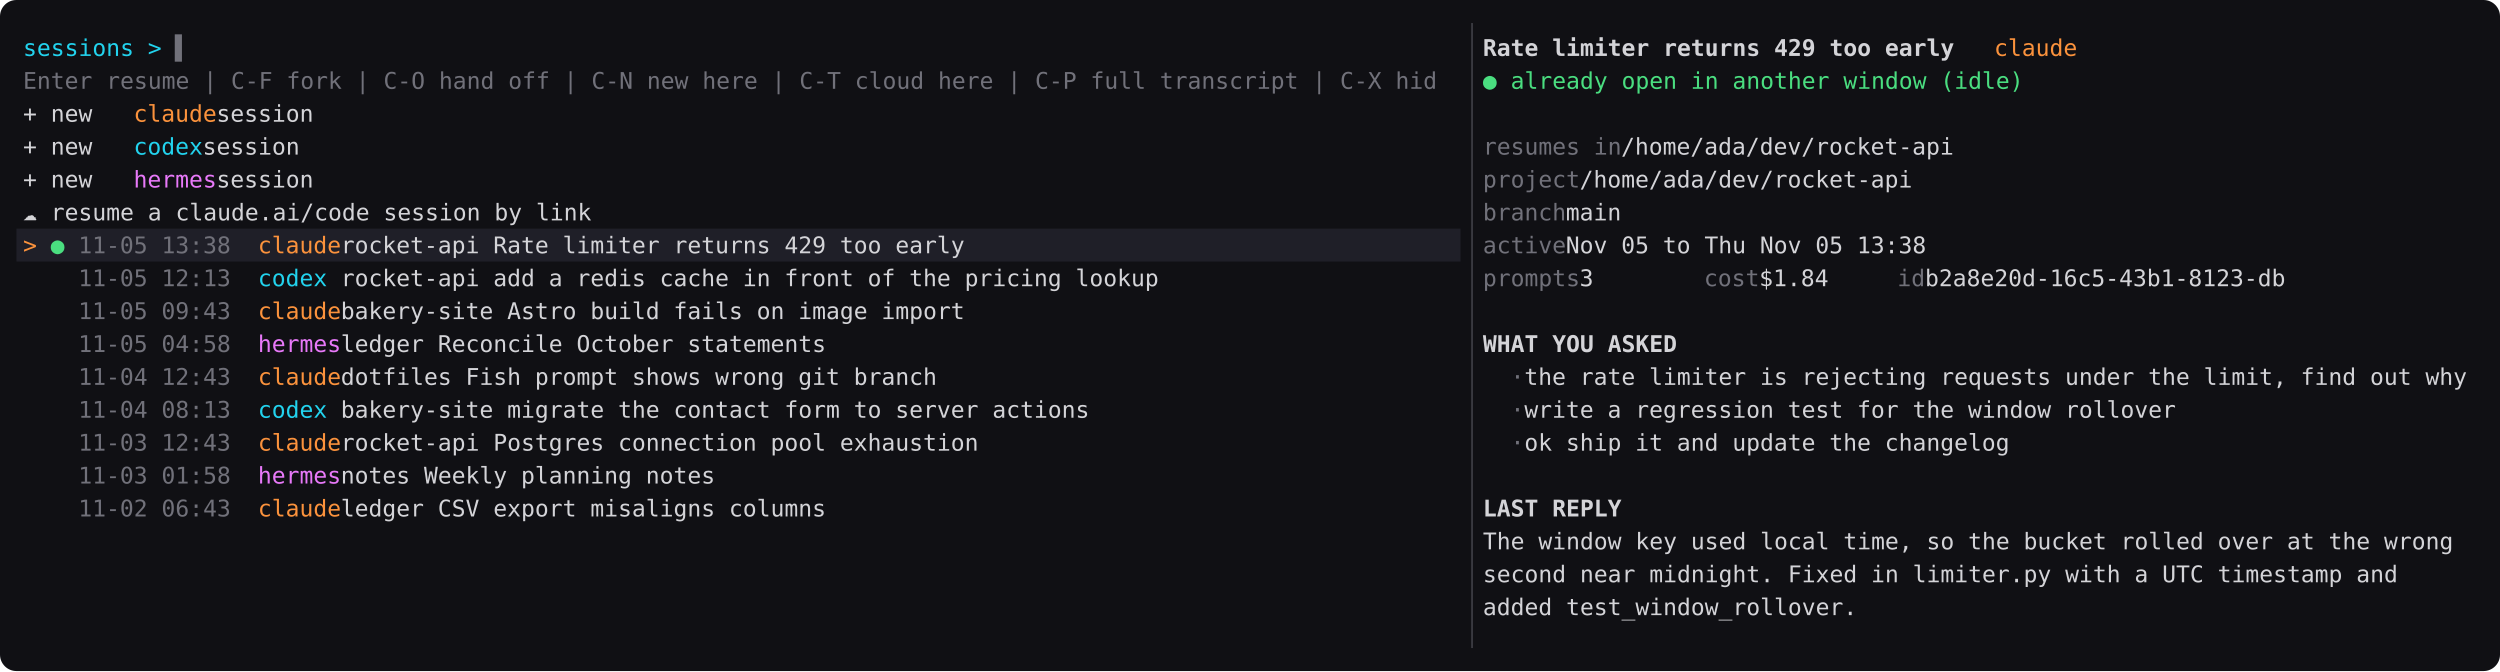
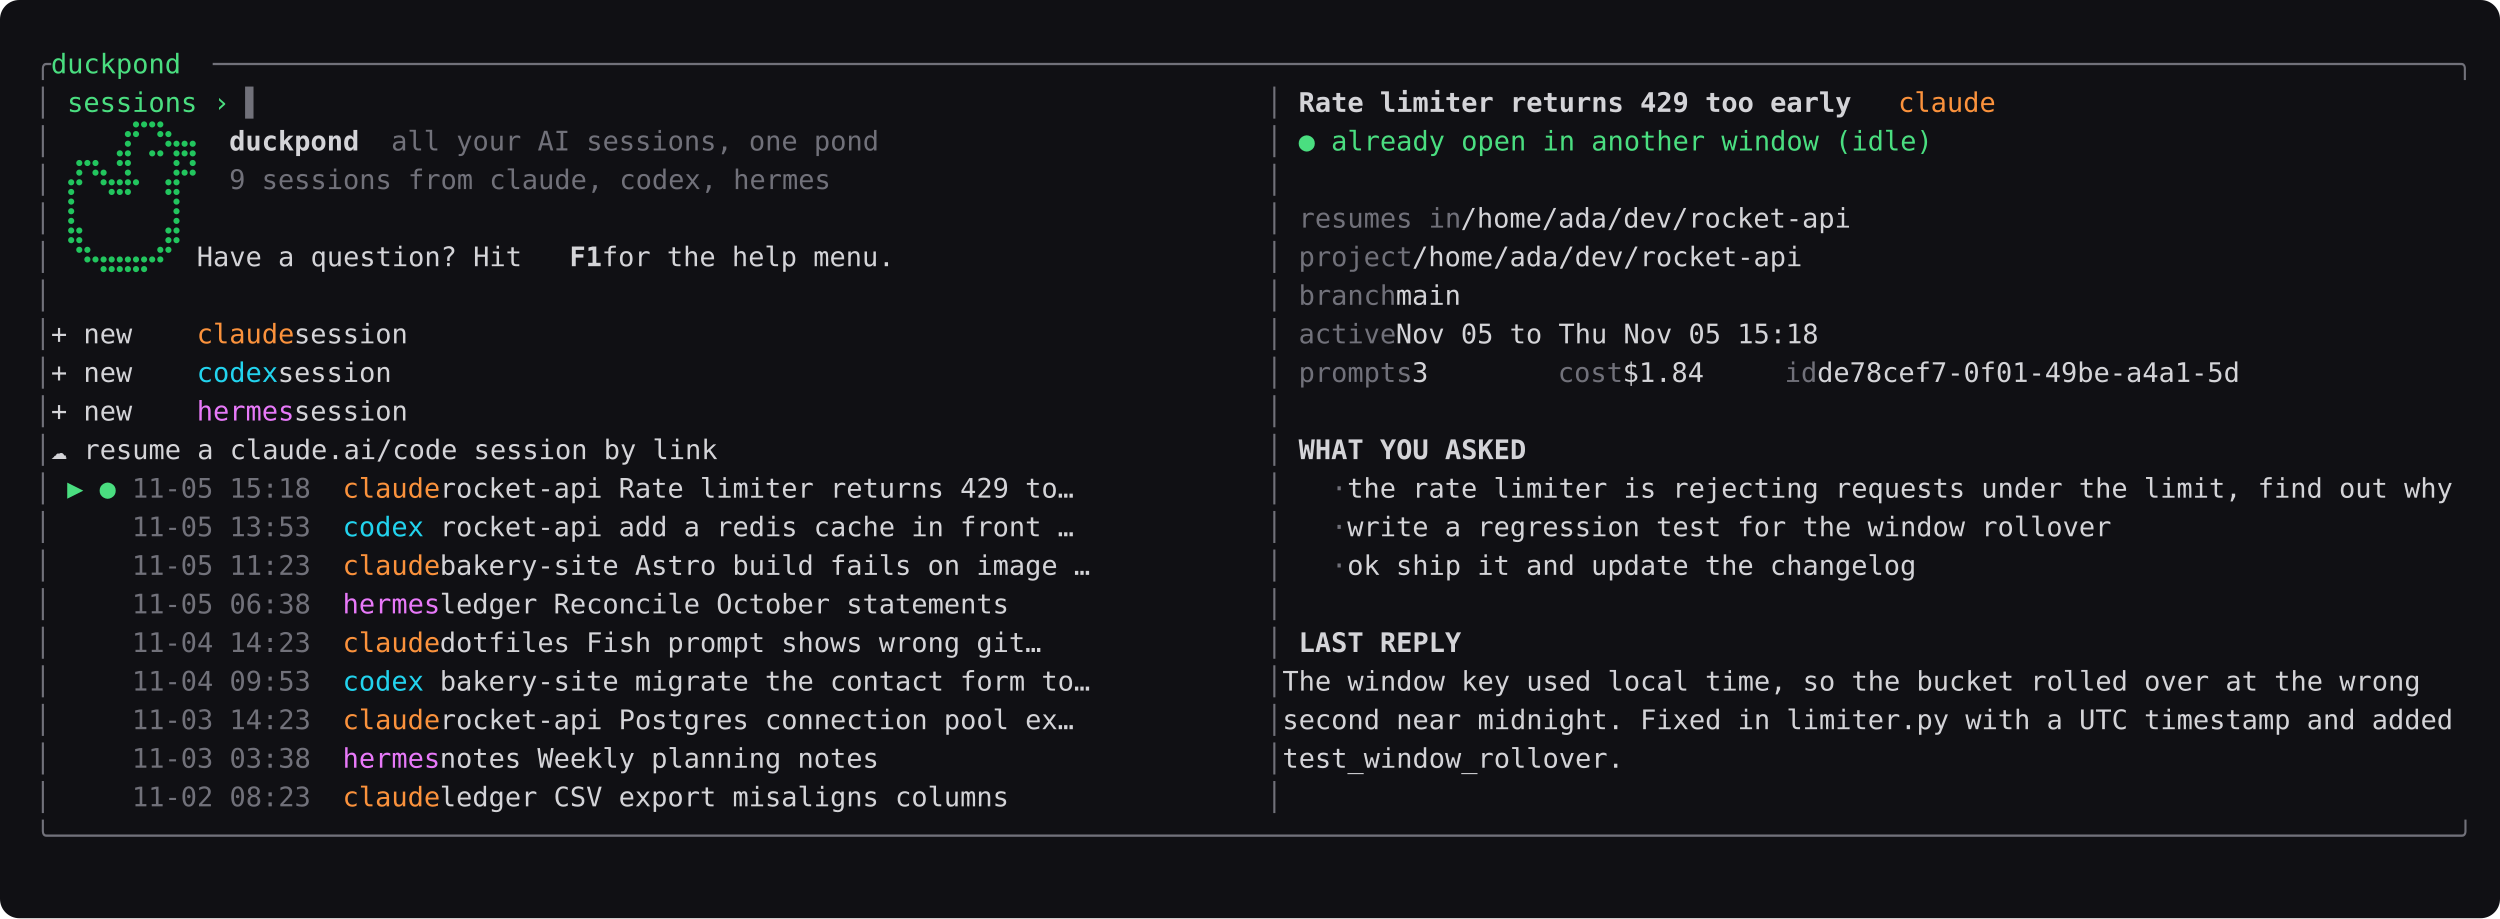
- <svg xmlns="http://www.w3.org/2000/svg" width="1520" height="408" viewBox="0 0 1520 408">
-   <style>text{font-family:"JetBrains Mono","Fira Code","SF Mono",Menlo,Consolas,monospace;font-size:14px;white-space:pre}</style>
-   <rect width="1520" height="408" rx="10" fill="#101014" />
-   <text x="14.0" y="34" textLength="92.4" lengthAdjust="spacingAndGlyphs" style="fill:#22d3ee;">sessions &gt; </text>
-   <text x="106.4" y="34" textLength="8.4" lengthAdjust="spacingAndGlyphs" style="fill:#71717a;">▌</text>
-   <text x="14.0" y="54" textLength="873.6" lengthAdjust="spacingAndGlyphs" style="fill:#71717a;">  Enter resume | C-F fork | C-O hand off | C-N new here | C-T cloud here | C-P full transcript | C-X hid</text>
-   <text x="14.0" y="74" textLength="67.2" lengthAdjust="spacingAndGlyphs" style="fill:#d4d4d8;">  + new </text>
-   <text x="81.2" y="74" textLength="50.4" lengthAdjust="spacingAndGlyphs" style="fill:#fb923c;">claude</text>
-   <text x="131.6" y="74" textLength="67.2" lengthAdjust="spacingAndGlyphs" style="fill:#d4d4d8;"> session</text>
-   <text x="14.0" y="94" textLength="67.2" lengthAdjust="spacingAndGlyphs" style="fill:#d4d4d8;">  + new </text>
-   <text x="81.2" y="94" textLength="42.0" lengthAdjust="spacingAndGlyphs" style="fill:#22d3ee;">codex</text>
-   <text x="123.2" y="94" textLength="67.2" lengthAdjust="spacingAndGlyphs" style="fill:#d4d4d8;"> session</text>
-   <text x="14.0" y="114" textLength="67.2" lengthAdjust="spacingAndGlyphs" style="fill:#d4d4d8;">  + new </text>
-   <text x="81.2" y="114" textLength="50.4" lengthAdjust="spacingAndGlyphs" style="fill:#e879f9;">hermes</text>
-   <text x="131.6" y="114" textLength="67.2" lengthAdjust="spacingAndGlyphs" style="fill:#d4d4d8;"> session</text>
-   <text x="14.0" y="134" textLength="361.2" lengthAdjust="spacingAndGlyphs" style="fill:#d4d4d8;">  ☁ resume a claude.ai/code session by link</text>
-   <rect x="10" y="139" width="878" height="20" fill="#1f1f28" />
-   <text x="14.0" y="154" textLength="8.4" lengthAdjust="spacingAndGlyphs" style="fill:#fb923c;">&gt;</text>
-   <text x="22.4" y="154" textLength="8.4" lengthAdjust="spacingAndGlyphs" style="fill:#d4d4d8;"> </text>
-   <text x="30.8" y="154" textLength="8.4" lengthAdjust="spacingAndGlyphs" style="fill:#4ade80;">●</text>
-   <text x="39.2" y="154" textLength="8.4" lengthAdjust="spacingAndGlyphs" style="fill:#d4d4d8;"> </text>
-   <text x="47.6" y="154" textLength="92.4" lengthAdjust="spacingAndGlyphs" style="fill:#71717a;">11-05 13:38</text>
-   <text x="140.0" y="154" textLength="16.8" lengthAdjust="spacingAndGlyphs" style="fill:#d4d4d8;">  </text>
-   <text x="156.8" y="154" textLength="50.4" lengthAdjust="spacingAndGlyphs" style="fill:#fb923c;">claude</text>
-   <text x="207.2" y="154" textLength="470.4" lengthAdjust="spacingAndGlyphs" style="fill:#d4d4d8;">  rocket-api          Rate limiter returns 429 too early</text>
-   <text x="14.0" y="174" textLength="33.6" lengthAdjust="spacingAndGlyphs" style="fill:#d4d4d8;">    </text>
-   <text x="47.6" y="174" textLength="92.4" lengthAdjust="spacingAndGlyphs" style="fill:#71717a;">11-05 12:13</text>
-   <text x="140.0" y="174" textLength="16.8" lengthAdjust="spacingAndGlyphs" style="fill:#d4d4d8;">  </text>
-   <text x="156.8" y="174" textLength="50.4" lengthAdjust="spacingAndGlyphs" style="fill:#22d3ee;">codex </text>
-   <text x="207.2" y="174" textLength="588.0" lengthAdjust="spacingAndGlyphs" style="fill:#d4d4d8;">  rocket-api          add a redis cache in front of the pricing lookup</text>
-   <text x="14.0" y="194" textLength="33.6" lengthAdjust="spacingAndGlyphs" style="fill:#d4d4d8;">    </text>
-   <text x="47.6" y="194" textLength="92.4" lengthAdjust="spacingAndGlyphs" style="fill:#71717a;">11-05 09:43</text>
-   <text x="140.0" y="194" textLength="16.8" lengthAdjust="spacingAndGlyphs" style="fill:#d4d4d8;">  </text>
-   <text x="156.8" y="194" textLength="50.4" lengthAdjust="spacingAndGlyphs" style="fill:#fb923c;">claude</text>
-   <text x="207.2" y="194" textLength="462.0" lengthAdjust="spacingAndGlyphs" style="fill:#d4d4d8;">  bakery-site         Astro build fails on image import</text>
-   <text x="14.0" y="214" textLength="33.6" lengthAdjust="spacingAndGlyphs" style="fill:#d4d4d8;">    </text>
-   <text x="47.6" y="214" textLength="92.4" lengthAdjust="spacingAndGlyphs" style="fill:#71717a;">11-05 04:58</text>
-   <text x="140.0" y="214" textLength="16.8" lengthAdjust="spacingAndGlyphs" style="fill:#d4d4d8;">  </text>
-   <text x="156.8" y="214" textLength="50.4" lengthAdjust="spacingAndGlyphs" style="fill:#e879f9;">hermes</text>
-   <text x="207.2" y="214" textLength="420.0" lengthAdjust="spacingAndGlyphs" style="fill:#d4d4d8;">  ledger              Reconcile October statements</text>
-   <text x="14.0" y="234" textLength="33.6" lengthAdjust="spacingAndGlyphs" style="fill:#d4d4d8;">    </text>
-   <text x="47.6" y="234" textLength="92.4" lengthAdjust="spacingAndGlyphs" style="fill:#71717a;">11-04 12:43</text>
-   <text x="140.0" y="234" textLength="16.8" lengthAdjust="spacingAndGlyphs" style="fill:#d4d4d8;">  </text>
-   <text x="156.8" y="234" textLength="50.4" lengthAdjust="spacingAndGlyphs" style="fill:#fb923c;">claude</text>
-   <text x="207.2" y="234" textLength="470.4" lengthAdjust="spacingAndGlyphs" style="fill:#d4d4d8;">  dotfiles            Fish prompt shows wrong git branch</text>
-   <text x="14.0" y="254" textLength="33.6" lengthAdjust="spacingAndGlyphs" style="fill:#d4d4d8;">    </text>
-   <text x="47.6" y="254" textLength="92.4" lengthAdjust="spacingAndGlyphs" style="fill:#71717a;">11-04 08:13</text>
-   <text x="140.0" y="254" textLength="16.8" lengthAdjust="spacingAndGlyphs" style="fill:#d4d4d8;">  </text>
-   <text x="156.8" y="254" textLength="50.4" lengthAdjust="spacingAndGlyphs" style="fill:#22d3ee;">codex </text>
-   <text x="207.2" y="254" textLength="537.6" lengthAdjust="spacingAndGlyphs" style="fill:#d4d4d8;">  bakery-site         migrate the contact form to server actions</text>
-   <text x="14.0" y="274" textLength="33.6" lengthAdjust="spacingAndGlyphs" style="fill:#d4d4d8;">    </text>
-   <text x="47.6" y="274" textLength="92.4" lengthAdjust="spacingAndGlyphs" style="fill:#71717a;">11-03 12:43</text>
-   <text x="140.0" y="274" textLength="16.8" lengthAdjust="spacingAndGlyphs" style="fill:#d4d4d8;">  </text>
-   <text x="156.8" y="274" textLength="50.4" lengthAdjust="spacingAndGlyphs" style="fill:#fb923c;">claude</text>
-   <text x="207.2" y="274" textLength="478.8" lengthAdjust="spacingAndGlyphs" style="fill:#d4d4d8;">  rocket-api          Postgres connection pool exhaustion</text>
-   <text x="14.0" y="294" textLength="33.6" lengthAdjust="spacingAndGlyphs" style="fill:#d4d4d8;">    </text>
-   <text x="47.6" y="294" textLength="92.4" lengthAdjust="spacingAndGlyphs" style="fill:#71717a;">11-03 01:58</text>
-   <text x="140.0" y="294" textLength="16.8" lengthAdjust="spacingAndGlyphs" style="fill:#d4d4d8;">  </text>
-   <text x="156.8" y="294" textLength="50.4" lengthAdjust="spacingAndGlyphs" style="fill:#e879f9;">hermes</text>
-   <text x="207.2" y="294" textLength="361.2" lengthAdjust="spacingAndGlyphs" style="fill:#d4d4d8;">  notes               Weekly planning notes</text>
-   <text x="14.0" y="314" textLength="33.6" lengthAdjust="spacingAndGlyphs" style="fill:#d4d4d8;">    </text>
-   <text x="47.6" y="314" textLength="92.4" lengthAdjust="spacingAndGlyphs" style="fill:#71717a;">11-02 06:43</text>
-   <text x="140.0" y="314" textLength="16.8" lengthAdjust="spacingAndGlyphs" style="fill:#d4d4d8;">  </text>
-   <text x="156.8" y="314" textLength="50.4" lengthAdjust="spacingAndGlyphs" style="fill:#fb923c;">claude</text>
-   <text x="207.2" y="314" textLength="420.0" lengthAdjust="spacingAndGlyphs" style="fill:#d4d4d8;">  ledger              CSV export misaligns columns</text>
-   <line x1="895" y1="14" x2="895" y2="394" stroke="#3f3f46" />
-   <text x="901.6" y="34" textLength="285.6" lengthAdjust="spacingAndGlyphs" style="fill:#d4d4d8;font-weight:600;">Rate limiter returns 429 too early</text>
-   <text x="1187.2" y="34" textLength="25.2" lengthAdjust="spacingAndGlyphs" style="fill:#d4d4d8;">   </text>
-   <text x="1212.4" y="34" textLength="50.4" lengthAdjust="spacingAndGlyphs" style="fill:#fb923c;">claude</text>
-   <text x="901.6" y="54" textLength="327.6" lengthAdjust="spacingAndGlyphs" style="fill:#4ade80;">● already open in another window (idle)</text>
-   <text x="901.6" y="94" textLength="84.0" lengthAdjust="spacingAndGlyphs" style="fill:#71717a;">resumes in</text>
-   <text x="985.6" y="94" textLength="210.0" lengthAdjust="spacingAndGlyphs" style="fill:#d4d4d8;"> /home/ada/dev/rocket-api</text>
-   <text x="901.6" y="114" textLength="58.8" lengthAdjust="spacingAndGlyphs" style="fill:#71717a;">project</text>
-   <text x="960.4" y="114" textLength="235.2" lengthAdjust="spacingAndGlyphs" style="fill:#d4d4d8;">    /home/ada/dev/rocket-api</text>
-   <text x="901.6" y="134" textLength="50.4" lengthAdjust="spacingAndGlyphs" style="fill:#71717a;">branch</text>
-   <text x="952.0" y="134" textLength="75.6" lengthAdjust="spacingAndGlyphs" style="fill:#d4d4d8;">     main</text>
-   <text x="901.6" y="154" textLength="50.4" lengthAdjust="spacingAndGlyphs" style="fill:#71717a;">active</text>
-   <text x="952.0" y="154" textLength="260.4" lengthAdjust="spacingAndGlyphs" style="fill:#d4d4d8;">     Nov 05 to Thu Nov 05 13:38</text>
-   <text x="901.6" y="174" textLength="58.8" lengthAdjust="spacingAndGlyphs" style="fill:#71717a;">prompts</text>
-   <text x="960.4" y="174" textLength="75.6" lengthAdjust="spacingAndGlyphs" style="fill:#d4d4d8;">    3    </text>
-   <text x="1036.0" y="174" textLength="33.6" lengthAdjust="spacingAndGlyphs" style="fill:#71717a;">cost</text>
-   <text x="1069.6" y="174" textLength="84.0" lengthAdjust="spacingAndGlyphs" style="fill:#d4d4d8;"> $1.84    </text>
-   <text x="1153.6" y="174" textLength="16.8" lengthAdjust="spacingAndGlyphs" style="fill:#71717a;">id</text>
-   <text x="1170.4" y="174" textLength="226.8" lengthAdjust="spacingAndGlyphs" style="fill:#d4d4d8;"> b2a8e20d-16c5-43b1-8123-db</text>
-   <text x="901.6" y="214" textLength="117.6" lengthAdjust="spacingAndGlyphs" style="fill:#d4d4d8;font-weight:600;">WHAT YOU ASKED</text>
-   <text x="901.6" y="234" textLength="16.8" lengthAdjust="spacingAndGlyphs" style="fill:#d4d4d8;">  </text>
-   <text x="918.4" y="234" textLength="8.4" lengthAdjust="spacingAndGlyphs" style="fill:#71717a;">·</text>
-   <text x="926.8" y="234" textLength="579.6" lengthAdjust="spacingAndGlyphs" style="fill:#d4d4d8;"> the rate limiter is rejecting requests under the limit, find out why</text>
-   <text x="901.6" y="254" textLength="16.8" lengthAdjust="spacingAndGlyphs" style="fill:#d4d4d8;">  </text>
-   <text x="918.4" y="254" textLength="8.4" lengthAdjust="spacingAndGlyphs" style="fill:#71717a;">·</text>
-   <text x="926.8" y="254" textLength="403.2" lengthAdjust="spacingAndGlyphs" style="fill:#d4d4d8;"> write a regression test for the window rollover</text>
-   <text x="901.6" y="274" textLength="16.8" lengthAdjust="spacingAndGlyphs" style="fill:#d4d4d8;">  </text>
-   <text x="918.4" y="274" textLength="8.4" lengthAdjust="spacingAndGlyphs" style="fill:#71717a;">·</text>
-   <text x="926.8" y="274" textLength="302.4" lengthAdjust="spacingAndGlyphs" style="fill:#d4d4d8;"> ok ship it and update the changelog</text>
-   <text x="901.6" y="314" textLength="84.0" lengthAdjust="spacingAndGlyphs" style="fill:#d4d4d8;font-weight:600;">LAST REPLY</text>
-   <text x="901.6" y="334" textLength="588.0" lengthAdjust="spacingAndGlyphs" style="fill:#d4d4d8;">The window key used local time, so the bucket rolled over at the wrong</text>
-   <text x="901.6" y="354" textLength="554.4" lengthAdjust="spacingAndGlyphs" style="fill:#d4d4d8;">second near midnight. Fixed in limiter.py with a UTC timestamp and</text>
-   <text x="901.6" y="374" textLength="226.8" lengthAdjust="spacingAndGlyphs" style="fill:#d4d4d8;">added test_window_rollover.</text>
+ <svg xmlns="http://www.w3.org/2000/svg" width="1296" height="476" viewBox="0 0 1296 476">
+   <style>text{font-family:"JetBrains Mono","Fira Code","SF Mono",Menlo,Consolas,"DejaVu Sans Mono",monospace;font-size:14px;white-space:pre}</style>
+   <rect width="1296" height="476" rx="10" fill="#101014" />
+   <text x="18.0" y="38" textLength="8.4" lengthAdjust="spacingAndGlyphs" style="fill:#71717a;">╭</text>
+   <text x="26.4" y="38" textLength="84.0" lengthAdjust="spacingAndGlyphs" style="fill:#4ade80;"> duckpond </text>
+   <text x="110.4" y="38" textLength="1167.6" lengthAdjust="spacingAndGlyphs" style="fill:#71717a;">──────────────────────────────────────────────────────────────────────────────────────────────────────────────────────────────────────────╮</text>
+   <text x="18.0" y="58" textLength="8.4" lengthAdjust="spacingAndGlyphs" style="fill:#71717a;">│</text>
+   <text x="26.4" y="58" textLength="8.4" lengthAdjust="spacingAndGlyphs" style="fill:#d4d4d8;"> </text>
+   <text x="34.8" y="58" textLength="92.4" lengthAdjust="spacingAndGlyphs" style="fill:#4ade80;">sessions › </text>
+   <text x="127.2" y="58" textLength="8.4" lengthAdjust="spacingAndGlyphs" style="fill:#71717a;">▌</text>
+   <text x="135.6" y="58" textLength="520.8" lengthAdjust="spacingAndGlyphs" style="fill:#d4d4d8;">                                                              </text>
+   <text x="656.4" y="58" textLength="8.4" lengthAdjust="spacingAndGlyphs" style="fill:#71717a;">│</text>
+   <text x="664.8" y="58" textLength="8.4" lengthAdjust="spacingAndGlyphs" style="fill:#d4d4d8;"> </text>
+   <text x="673.2" y="58" textLength="285.6" lengthAdjust="spacingAndGlyphs" style="fill:#d4d4d8;font-weight:600;">Rate limiter returns 429 too early</text>
+   <text x="958.8" y="58" textLength="25.2" lengthAdjust="spacingAndGlyphs" style="fill:#d4d4d8;">   </text>
+   <text x="984.0" y="58" textLength="50.4" lengthAdjust="spacingAndGlyphs" style="fill:#fb923c;">claude</text>
+   <text x="18.0" y="78" textLength="8.4" lengthAdjust="spacingAndGlyphs" style="fill:#71717a;">│</text>
+   <text x="26.4" y="78" textLength="8.4" lengthAdjust="spacingAndGlyphs" style="fill:#d4d4d8;"> </text>
+   <circle cx="66.3" cy="69.5" r="1.6" fill="#22c55e" />
+   <circle cx="66.3" cy="74.5" r="1.6" fill="#22c55e" />
+   <circle cx="62.1" cy="79.5" r="1.6" fill="#22c55e" />
+   <circle cx="66.3" cy="79.5" r="1.6" fill="#22c55e" />
+   <circle cx="70.5" cy="64.5" r="1.6" fill="#22c55e" />
+   <circle cx="70.5" cy="69.5" r="1.6" fill="#22c55e" />
+   <circle cx="74.7" cy="64.5" r="1.6" fill="#22c55e" />
+   <circle cx="78.9" cy="64.5" r="1.6" fill="#22c55e" />
+   <circle cx="83.1" cy="64.5" r="1.6" fill="#22c55e" />
+   <circle cx="83.1" cy="69.5" r="1.6" fill="#22c55e" />
+   <circle cx="78.9" cy="79.5" r="1.6" fill="#22c55e" />
+   <circle cx="83.1" cy="79.5" r="1.6" fill="#22c55e" />
+   <circle cx="87.3" cy="69.5" r="1.6" fill="#22c55e" />
+   <circle cx="87.3" cy="74.5" r="1.6" fill="#22c55e" />
+   <circle cx="91.5" cy="74.5" r="1.6" fill="#22c55e" />
+   <circle cx="91.5" cy="79.5" r="1.6" fill="#22c55e" />
+   <circle cx="95.7" cy="74.5" r="1.6" fill="#22c55e" />
+   <circle cx="99.9" cy="74.5" r="1.6" fill="#22c55e" />
+   <circle cx="95.7" cy="79.5" r="1.6" fill="#22c55e" />
+   <circle cx="99.9" cy="79.5" r="1.6" fill="#22c55e" />
+   <text x="102.0" y="78" textLength="16.8" lengthAdjust="spacingAndGlyphs" style="fill:#d4d4d8;">  </text>
+   <text x="118.8" y="78" textLength="67.2" lengthAdjust="spacingAndGlyphs" style="fill:#d4d4d8;font-weight:600;">duckpond</text>
+   <text x="186.0" y="78" textLength="16.8" lengthAdjust="spacingAndGlyphs" style="fill:#d4d4d8;">  </text>
+   <text x="202.8" y="78" textLength="252.0" lengthAdjust="spacingAndGlyphs" style="fill:#71717a;">all your AI sessions, one pond</text>
+   <text x="454.8" y="78" textLength="201.6" lengthAdjust="spacingAndGlyphs" style="fill:#d4d4d8;">                        </text>
+   <text x="656.4" y="78" textLength="8.4" lengthAdjust="spacingAndGlyphs" style="fill:#71717a;">│</text>
+   <text x="664.8" y="78" textLength="8.4" lengthAdjust="spacingAndGlyphs" style="fill:#d4d4d8;"> </text>
+   <text x="673.2" y="78" textLength="327.6" lengthAdjust="spacingAndGlyphs" style="fill:#4ade80;">● already open in another window (idle)</text>
+   <text x="18.0" y="98" textLength="8.4" lengthAdjust="spacingAndGlyphs" style="fill:#71717a;">│</text>
+   <text x="26.4" y="98" textLength="8.4" lengthAdjust="spacingAndGlyphs" style="fill:#d4d4d8;"> </text>
+   <circle cx="36.9" cy="94.5" r="1.6" fill="#22c55e" />
+   <circle cx="41.1" cy="84.5" r="1.6" fill="#22c55e" />
+   <circle cx="41.1" cy="89.5" r="1.6" fill="#22c55e" />
+   <circle cx="41.1" cy="94.5" r="1.6" fill="#22c55e" />
+   <circle cx="36.9" cy="99.5" r="1.6" fill="#22c55e" />
+   <circle cx="45.3" cy="84.5" r="1.6" fill="#22c55e" />
+   <circle cx="49.5" cy="84.5" r="1.6" fill="#22c55e" />
+   <circle cx="49.5" cy="89.5" r="1.6" fill="#22c55e" />
+   <circle cx="53.7" cy="89.5" r="1.6" fill="#22c55e" />
+   <circle cx="53.7" cy="94.5" r="1.6" fill="#22c55e" />
+   <circle cx="57.9" cy="94.5" r="1.6" fill="#22c55e" />
+   <circle cx="57.9" cy="99.5" r="1.6" fill="#22c55e" />
+   <circle cx="62.1" cy="84.5" r="1.6" fill="#22c55e" />
+   <circle cx="62.1" cy="94.5" r="1.6" fill="#22c55e" />
+   <circle cx="66.3" cy="84.5" r="1.6" fill="#22c55e" />
+   <circle cx="66.3" cy="89.5" r="1.6" fill="#22c55e" />
+   <circle cx="66.3" cy="94.5" r="1.6" fill="#22c55e" />
+   <circle cx="62.1" cy="99.5" r="1.6" fill="#22c55e" />
+   <circle cx="66.3" cy="99.5" r="1.6" fill="#22c55e" />
+   <circle cx="70.5" cy="94.5" r="1.6" fill="#22c55e" />
+   <circle cx="87.3" cy="94.5" r="1.6" fill="#22c55e" />
+   <circle cx="91.5" cy="84.5" r="1.6" fill="#22c55e" />
+   <circle cx="91.5" cy="89.5" r="1.6" fill="#22c55e" />
+   <circle cx="91.5" cy="94.5" r="1.6" fill="#22c55e" />
+   <circle cx="87.3" cy="99.5" r="1.6" fill="#22c55e" />
+   <circle cx="91.5" cy="99.5" r="1.6" fill="#22c55e" />
+   <circle cx="95.7" cy="89.5" r="1.6" fill="#22c55e" />
+   <circle cx="99.9" cy="84.5" r="1.6" fill="#22c55e" />
+   <circle cx="99.9" cy="89.5" r="1.6" fill="#22c55e" />
+   <text x="102.0" y="98" textLength="16.8" lengthAdjust="spacingAndGlyphs" style="fill:#d4d4d8;">  </text>
+   <text x="118.8" y="98" textLength="310.8" lengthAdjust="spacingAndGlyphs" style="fill:#71717a;">9 sessions from claude, codex, hermes</text>
+   <text x="429.6" y="98" textLength="226.8" lengthAdjust="spacingAndGlyphs" style="fill:#d4d4d8;">                           </text>
+   <text x="656.4" y="98" textLength="8.4" lengthAdjust="spacingAndGlyphs" style="fill:#71717a;">│</text>
+   <text x="664.8" y="98" textLength="8.4" lengthAdjust="spacingAndGlyphs" style="fill:#d4d4d8;"> </text>
+   <text x="18.0" y="118" textLength="8.4" lengthAdjust="spacingAndGlyphs" style="fill:#71717a;">│</text>
+   <text x="26.4" y="118" textLength="8.4" lengthAdjust="spacingAndGlyphs" style="fill:#d4d4d8;"> </text>
+   <circle cx="36.9" cy="104.5" r="1.6" fill="#22c55e" />
+   <circle cx="36.9" cy="109.5" r="1.6" fill="#22c55e" />
+   <circle cx="36.9" cy="114.5" r="1.6" fill="#22c55e" />
+   <circle cx="36.9" cy="119.5" r="1.6" fill="#22c55e" />
+   <circle cx="41.1" cy="119.5" r="1.6" fill="#22c55e" />
+   <circle cx="91.5" cy="104.5" r="1.6" fill="#22c55e" />
+   <circle cx="91.5" cy="109.5" r="1.6" fill="#22c55e" />
+   <circle cx="91.5" cy="114.5" r="1.6" fill="#22c55e" />
+   <circle cx="87.3" cy="119.5" r="1.6" fill="#22c55e" />
+   <circle cx="91.5" cy="119.5" r="1.6" fill="#22c55e" />
+   <text x="102.0" y="118" textLength="554.4" lengthAdjust="spacingAndGlyphs" style="fill:#d4d4d8;">                                                                  </text>
+   <text x="656.4" y="118" textLength="8.4" lengthAdjust="spacingAndGlyphs" style="fill:#71717a;">│</text>
+   <text x="664.8" y="118" textLength="8.4" lengthAdjust="spacingAndGlyphs" style="fill:#d4d4d8;"> </text>
+   <text x="673.2" y="118" textLength="84.0" lengthAdjust="spacingAndGlyphs" style="fill:#71717a;">resumes in</text>
+   <text x="757.2" y="118" textLength="210.0" lengthAdjust="spacingAndGlyphs" style="fill:#d4d4d8;"> /home/ada/dev/rocket-api</text>
+   <text x="18.0" y="138" textLength="8.4" lengthAdjust="spacingAndGlyphs" style="fill:#71717a;">│</text>
+   <text x="26.4" y="138" textLength="8.4" lengthAdjust="spacingAndGlyphs" style="fill:#d4d4d8;"> </text>
+   <circle cx="36.9" cy="124.5" r="1.6" fill="#22c55e" />
+   <circle cx="41.1" cy="124.5" r="1.6" fill="#22c55e" />
+   <circle cx="41.1" cy="129.5" r="1.6" fill="#22c55e" />
+   <circle cx="45.3" cy="129.5" r="1.6" fill="#22c55e" />
+   <circle cx="45.3" cy="134.5" r="1.6" fill="#22c55e" />
+   <circle cx="49.5" cy="134.5" r="1.6" fill="#22c55e" />
+   <circle cx="53.7" cy="134.5" r="1.6" fill="#22c55e" />
+   <circle cx="57.9" cy="134.5" r="1.6" fill="#22c55e" />
+   <circle cx="53.7" cy="139.5" r="1.6" fill="#22c55e" />
+   <circle cx="57.9" cy="139.5" r="1.6" fill="#22c55e" />
+   <circle cx="62.1" cy="134.5" r="1.6" fill="#22c55e" />
+   <circle cx="66.3" cy="134.5" r="1.6" fill="#22c55e" />
+   <circle cx="62.1" cy="139.5" r="1.6" fill="#22c55e" />
+   <circle cx="66.3" cy="139.5" r="1.6" fill="#22c55e" />
+   <circle cx="70.5" cy="134.5" r="1.6" fill="#22c55e" />
+   <circle cx="74.7" cy="134.5" r="1.6" fill="#22c55e" />
+   <circle cx="70.5" cy="139.5" r="1.6" fill="#22c55e" />
+   <circle cx="74.7" cy="139.5" r="1.6" fill="#22c55e" />
+   <circle cx="78.9" cy="134.5" r="1.6" fill="#22c55e" />
+   <circle cx="83.1" cy="129.5" r="1.6" fill="#22c55e" />
+   <circle cx="83.1" cy="134.5" r="1.6" fill="#22c55e" />
+   <circle cx="87.3" cy="124.5" r="1.6" fill="#22c55e" />
+   <circle cx="87.3" cy="129.5" r="1.6" fill="#22c55e" />
+   <circle cx="91.5" cy="124.5" r="1.6" fill="#22c55e" />
+   <text x="102.0" y="138" textLength="193.2" lengthAdjust="spacingAndGlyphs" style="fill:#d4d4d8;">  Have a question? Hit </text>
+   <text x="295.2" y="138" textLength="16.8" lengthAdjust="spacingAndGlyphs" style="fill:#d4d4d8;font-weight:600;">F1</text>
+   <text x="312.0" y="138" textLength="344.4" lengthAdjust="spacingAndGlyphs" style="fill:#d4d4d8;"> for the help menu.                      </text>
+   <text x="656.4" y="138" textLength="8.4" lengthAdjust="spacingAndGlyphs" style="fill:#71717a;">│</text>
+   <text x="664.8" y="138" textLength="8.4" lengthAdjust="spacingAndGlyphs" style="fill:#d4d4d8;"> </text>
+   <text x="673.2" y="138" textLength="58.8" lengthAdjust="spacingAndGlyphs" style="fill:#71717a;">project</text>
+   <text x="732.0" y="138" textLength="235.2" lengthAdjust="spacingAndGlyphs" style="fill:#d4d4d8;">    /home/ada/dev/rocket-api</text>
+   <text x="18.0" y="158" textLength="8.4" lengthAdjust="spacingAndGlyphs" style="fill:#71717a;">│</text>
+   <text x="26.4" y="158" textLength="630.0" lengthAdjust="spacingAndGlyphs" style="fill:#d4d4d8;">                                                                           </text>
+   <text x="656.4" y="158" textLength="8.4" lengthAdjust="spacingAndGlyphs" style="fill:#71717a;">│</text>
+   <text x="664.8" y="158" textLength="8.4" lengthAdjust="spacingAndGlyphs" style="fill:#d4d4d8;"> </text>
+   <text x="673.2" y="158" textLength="50.4" lengthAdjust="spacingAndGlyphs" style="fill:#71717a;">branch</text>
+   <text x="723.6" y="158" textLength="75.6" lengthAdjust="spacingAndGlyphs" style="fill:#d4d4d8;">     main</text>
+   <text x="18.0" y="178" textLength="8.4" lengthAdjust="spacingAndGlyphs" style="fill:#71717a;">│</text>
+   <text x="26.4" y="178" textLength="75.6" lengthAdjust="spacingAndGlyphs" style="fill:#d4d4d8;">   + new </text>
+   <text x="102.0" y="178" textLength="50.4" lengthAdjust="spacingAndGlyphs" style="fill:#fb923c;">claude</text>
+   <text x="152.4" y="178" textLength="504.0" lengthAdjust="spacingAndGlyphs" style="fill:#d4d4d8;"> session                                                    </text>
+   <text x="656.4" y="178" textLength="8.4" lengthAdjust="spacingAndGlyphs" style="fill:#71717a;">│</text>
+   <text x="664.8" y="178" textLength="8.4" lengthAdjust="spacingAndGlyphs" style="fill:#d4d4d8;"> </text>
+   <text x="673.2" y="178" textLength="50.4" lengthAdjust="spacingAndGlyphs" style="fill:#71717a;">active</text>
+   <text x="723.6" y="178" textLength="260.4" lengthAdjust="spacingAndGlyphs" style="fill:#d4d4d8;">     Nov 05 to Thu Nov 05 15:18</text>
+   <text x="18.0" y="198" textLength="8.4" lengthAdjust="spacingAndGlyphs" style="fill:#71717a;">│</text>
+   <text x="26.4" y="198" textLength="75.6" lengthAdjust="spacingAndGlyphs" style="fill:#d4d4d8;">   + new </text>
+   <text x="102.0" y="198" textLength="42.0" lengthAdjust="spacingAndGlyphs" style="fill:#22d3ee;">codex</text>
+   <text x="144.0" y="198" textLength="512.4" lengthAdjust="spacingAndGlyphs" style="fill:#d4d4d8;"> session                                                     </text>
+   <text x="656.4" y="198" textLength="8.4" lengthAdjust="spacingAndGlyphs" style="fill:#71717a;">│</text>
+   <text x="664.8" y="198" textLength="8.4" lengthAdjust="spacingAndGlyphs" style="fill:#d4d4d8;"> </text>
+   <text x="673.2" y="198" textLength="58.8" lengthAdjust="spacingAndGlyphs" style="fill:#71717a;">prompts</text>
+   <text x="732.0" y="198" textLength="75.6" lengthAdjust="spacingAndGlyphs" style="fill:#d4d4d8;">    3    </text>
+   <text x="807.6" y="198" textLength="33.6" lengthAdjust="spacingAndGlyphs" style="fill:#71717a;">cost</text>
+   <text x="841.2" y="198" textLength="84.0" lengthAdjust="spacingAndGlyphs" style="fill:#d4d4d8;"> $1.84    </text>
+   <text x="925.2" y="198" textLength="16.8" lengthAdjust="spacingAndGlyphs" style="fill:#71717a;">id</text>
+   <text x="942.0" y="198" textLength="226.8" lengthAdjust="spacingAndGlyphs" style="fill:#d4d4d8;"> de78cef7-0f01-49be-a4a1-5d</text>
+   <text x="18.0" y="218" textLength="8.4" lengthAdjust="spacingAndGlyphs" style="fill:#71717a;">│</text>
+   <text x="26.4" y="218" textLength="75.6" lengthAdjust="spacingAndGlyphs" style="fill:#d4d4d8;">   + new </text>
+   <text x="102.0" y="218" textLength="50.4" lengthAdjust="spacingAndGlyphs" style="fill:#e879f9;">hermes</text>
+   <text x="152.4" y="218" textLength="504.0" lengthAdjust="spacingAndGlyphs" style="fill:#d4d4d8;"> session                                                    </text>
+   <text x="656.4" y="218" textLength="8.4" lengthAdjust="spacingAndGlyphs" style="fill:#71717a;">│</text>
+   <text x="664.8" y="218" textLength="8.4" lengthAdjust="spacingAndGlyphs" style="fill:#d4d4d8;"> </text>
+   <text x="18.0" y="238" textLength="8.4" lengthAdjust="spacingAndGlyphs" style="fill:#71717a;">│</text>
+   <text x="26.4" y="238" textLength="630.0" lengthAdjust="spacingAndGlyphs" style="fill:#d4d4d8;">   ☁ resume a claude.ai/code session by link                               </text>
+   <text x="656.4" y="238" textLength="8.4" lengthAdjust="spacingAndGlyphs" style="fill:#71717a;">│</text>
+   <text x="664.8" y="238" textLength="8.4" lengthAdjust="spacingAndGlyphs" style="fill:#d4d4d8;"> </text>
+   <text x="673.2" y="238" textLength="117.6" lengthAdjust="spacingAndGlyphs" style="fill:#d4d4d8;font-weight:600;">WHAT YOU ASKED</text>
+   <text x="18.0" y="258" textLength="8.4" lengthAdjust="spacingAndGlyphs" style="fill:#71717a;">│</text>
+   <text x="26.4" y="258" textLength="8.4" lengthAdjust="spacingAndGlyphs" style="fill:#d4d4d8;"> </text>
+   <text x="34.8" y="258" textLength="8.4" lengthAdjust="spacingAndGlyphs" style="fill:#4ade80;">▶</text>
+   <text x="43.2" y="258" textLength="8.4" lengthAdjust="spacingAndGlyphs" style="fill:#d4d4d8;"> </text>
+   <text x="51.6" y="258" textLength="8.4" lengthAdjust="spacingAndGlyphs" style="fill:#4ade80;">●</text>
+   <text x="60.0" y="258" textLength="8.4" lengthAdjust="spacingAndGlyphs" style="fill:#d4d4d8;"> </text>
+   <text x="68.4" y="258" textLength="92.4" lengthAdjust="spacingAndGlyphs" style="fill:#71717a;">11-05 15:18</text>
+   <text x="160.8" y="258" textLength="16.8" lengthAdjust="spacingAndGlyphs" style="fill:#d4d4d8;">  </text>
+   <text x="177.6" y="258" textLength="50.4" lengthAdjust="spacingAndGlyphs" style="fill:#fb923c;">claude</text>
+   <text x="228.0" y="258" textLength="420.0" lengthAdjust="spacingAndGlyphs" style="fill:#d4d4d8;">  rocket-api          Rate limiter returns 429 to…</text>
+   <text x="648.0" y="258" textLength="8.4" lengthAdjust="spacingAndGlyphs" style="fill:#d4d4d8;"> </text>
+   <text x="656.4" y="258" textLength="8.4" lengthAdjust="spacingAndGlyphs" style="fill:#71717a;">│</text>
+   <text x="664.8" y="258" textLength="25.2" lengthAdjust="spacingAndGlyphs" style="fill:#d4d4d8;">   </text>
+   <text x="690.0" y="258" textLength="8.4" lengthAdjust="spacingAndGlyphs" style="fill:#71717a;">·</text>
+   <text x="698.4" y="258" textLength="579.6" lengthAdjust="spacingAndGlyphs" style="fill:#d4d4d8;"> the rate limiter is rejecting requests under the limit, find out why</text>
+   <text x="18.0" y="278" textLength="8.4" lengthAdjust="spacingAndGlyphs" style="fill:#71717a;">│</text>
+   <text x="26.4" y="278" textLength="42.0" lengthAdjust="spacingAndGlyphs" style="fill:#d4d4d8;">     </text>
+   <text x="68.4" y="278" textLength="92.4" lengthAdjust="spacingAndGlyphs" style="fill:#71717a;">11-05 13:53</text>
+   <text x="160.8" y="278" textLength="16.8" lengthAdjust="spacingAndGlyphs" style="fill:#d4d4d8;">  </text>
+   <text x="177.6" y="278" textLength="50.4" lengthAdjust="spacingAndGlyphs" style="fill:#22d3ee;">codex </text>
+   <text x="228.0" y="278" textLength="420.0" lengthAdjust="spacingAndGlyphs" style="fill:#d4d4d8;">  rocket-api          add a redis cache in front …</text>
+   <text x="648.0" y="278" textLength="8.4" lengthAdjust="spacingAndGlyphs" style="fill:#d4d4d8;"> </text>
+   <text x="656.4" y="278" textLength="8.4" lengthAdjust="spacingAndGlyphs" style="fill:#71717a;">│</text>
+   <text x="664.8" y="278" textLength="25.2" lengthAdjust="spacingAndGlyphs" style="fill:#d4d4d8;">   </text>
+   <text x="690.0" y="278" textLength="8.4" lengthAdjust="spacingAndGlyphs" style="fill:#71717a;">·</text>
+   <text x="698.4" y="278" textLength="403.2" lengthAdjust="spacingAndGlyphs" style="fill:#d4d4d8;"> write a regression test for the window rollover</text>
+   <text x="18.0" y="298" textLength="8.4" lengthAdjust="spacingAndGlyphs" style="fill:#71717a;">│</text>
+   <text x="26.4" y="298" textLength="42.0" lengthAdjust="spacingAndGlyphs" style="fill:#d4d4d8;">     </text>
+   <text x="68.4" y="298" textLength="92.4" lengthAdjust="spacingAndGlyphs" style="fill:#71717a;">11-05 11:23</text>
+   <text x="160.8" y="298" textLength="16.8" lengthAdjust="spacingAndGlyphs" style="fill:#d4d4d8;">  </text>
+   <text x="177.6" y="298" textLength="50.4" lengthAdjust="spacingAndGlyphs" style="fill:#fb923c;">claude</text>
+   <text x="228.0" y="298" textLength="420.0" lengthAdjust="spacingAndGlyphs" style="fill:#d4d4d8;">  bakery-site         Astro build fails on image …</text>
+   <text x="648.0" y="298" textLength="8.4" lengthAdjust="spacingAndGlyphs" style="fill:#d4d4d8;"> </text>
+   <text x="656.4" y="298" textLength="8.4" lengthAdjust="spacingAndGlyphs" style="fill:#71717a;">│</text>
+   <text x="664.8" y="298" textLength="25.2" lengthAdjust="spacingAndGlyphs" style="fill:#d4d4d8;">   </text>
+   <text x="690.0" y="298" textLength="8.4" lengthAdjust="spacingAndGlyphs" style="fill:#71717a;">·</text>
+   <text x="698.4" y="298" textLength="302.4" lengthAdjust="spacingAndGlyphs" style="fill:#d4d4d8;"> ok ship it and update the changelog</text>
+   <text x="18.0" y="318" textLength="8.4" lengthAdjust="spacingAndGlyphs" style="fill:#71717a;">│</text>
+   <text x="26.4" y="318" textLength="42.0" lengthAdjust="spacingAndGlyphs" style="fill:#d4d4d8;">     </text>
+   <text x="68.4" y="318" textLength="92.4" lengthAdjust="spacingAndGlyphs" style="fill:#71717a;">11-05 06:38</text>
+   <text x="160.8" y="318" textLength="16.8" lengthAdjust="spacingAndGlyphs" style="fill:#d4d4d8;">  </text>
+   <text x="177.6" y="318" textLength="50.4" lengthAdjust="spacingAndGlyphs" style="fill:#e879f9;">hermes</text>
+   <text x="228.0" y="318" textLength="428.4" lengthAdjust="spacingAndGlyphs" style="fill:#d4d4d8;">  ledger              Reconcile October statements </text>
+   <text x="656.4" y="318" textLength="8.4" lengthAdjust="spacingAndGlyphs" style="fill:#71717a;">│</text>
+   <text x="664.8" y="318" textLength="8.4" lengthAdjust="spacingAndGlyphs" style="fill:#d4d4d8;"> </text>
+   <text x="18.0" y="338" textLength="8.4" lengthAdjust="spacingAndGlyphs" style="fill:#71717a;">│</text>
+   <text x="26.4" y="338" textLength="42.0" lengthAdjust="spacingAndGlyphs" style="fill:#d4d4d8;">     </text>
+   <text x="68.4" y="338" textLength="92.4" lengthAdjust="spacingAndGlyphs" style="fill:#71717a;">11-04 14:23</text>
+   <text x="160.8" y="338" textLength="16.8" lengthAdjust="spacingAndGlyphs" style="fill:#d4d4d8;">  </text>
+   <text x="177.6" y="338" textLength="50.4" lengthAdjust="spacingAndGlyphs" style="fill:#fb923c;">claude</text>
+   <text x="228.0" y="338" textLength="420.0" lengthAdjust="spacingAndGlyphs" style="fill:#d4d4d8;">  dotfiles            Fish prompt shows wrong git…</text>
+   <text x="648.0" y="338" textLength="8.4" lengthAdjust="spacingAndGlyphs" style="fill:#d4d4d8;"> </text>
+   <text x="656.4" y="338" textLength="8.4" lengthAdjust="spacingAndGlyphs" style="fill:#71717a;">│</text>
+   <text x="664.8" y="338" textLength="8.4" lengthAdjust="spacingAndGlyphs" style="fill:#d4d4d8;"> </text>
+   <text x="673.2" y="338" textLength="84.0" lengthAdjust="spacingAndGlyphs" style="fill:#d4d4d8;font-weight:600;">LAST REPLY</text>
+   <text x="18.0" y="358" textLength="8.4" lengthAdjust="spacingAndGlyphs" style="fill:#71717a;">│</text>
+   <text x="26.4" y="358" textLength="42.0" lengthAdjust="spacingAndGlyphs" style="fill:#d4d4d8;">     </text>
+   <text x="68.4" y="358" textLength="92.4" lengthAdjust="spacingAndGlyphs" style="fill:#71717a;">11-04 09:53</text>
+   <text x="160.8" y="358" textLength="16.8" lengthAdjust="spacingAndGlyphs" style="fill:#d4d4d8;">  </text>
+   <text x="177.6" y="358" textLength="50.4" lengthAdjust="spacingAndGlyphs" style="fill:#22d3ee;">codex </text>
+   <text x="228.0" y="358" textLength="420.0" lengthAdjust="spacingAndGlyphs" style="fill:#d4d4d8;">  bakery-site         migrate the contact form to…</text>
+   <text x="648.0" y="358" textLength="8.4" lengthAdjust="spacingAndGlyphs" style="fill:#d4d4d8;"> </text>
+   <text x="656.4" y="358" textLength="8.4" lengthAdjust="spacingAndGlyphs" style="fill:#71717a;">│</text>
+   <text x="664.8" y="358" textLength="596.4" lengthAdjust="spacingAndGlyphs" style="fill:#d4d4d8;"> The window key used local time, so the bucket rolled over at the wrong</text>
+   <text x="18.0" y="378" textLength="8.4" lengthAdjust="spacingAndGlyphs" style="fill:#71717a;">│</text>
+   <text x="26.4" y="378" textLength="42.0" lengthAdjust="spacingAndGlyphs" style="fill:#d4d4d8;">     </text>
+   <text x="68.4" y="378" textLength="92.4" lengthAdjust="spacingAndGlyphs" style="fill:#71717a;">11-03 14:23</text>
+   <text x="160.8" y="378" textLength="16.8" lengthAdjust="spacingAndGlyphs" style="fill:#d4d4d8;">  </text>
+   <text x="177.6" y="378" textLength="50.4" lengthAdjust="spacingAndGlyphs" style="fill:#fb923c;">claude</text>
+   <text x="228.0" y="378" textLength="420.0" lengthAdjust="spacingAndGlyphs" style="fill:#d4d4d8;">  rocket-api          Postgres connection pool ex…</text>
+   <text x="648.0" y="378" textLength="8.4" lengthAdjust="spacingAndGlyphs" style="fill:#d4d4d8;"> </text>
+   <text x="656.4" y="378" textLength="8.4" lengthAdjust="spacingAndGlyphs" style="fill:#71717a;">│</text>
+   <text x="664.8" y="378" textLength="613.2" lengthAdjust="spacingAndGlyphs" style="fill:#d4d4d8;"> second near midnight. Fixed in limiter.py with a UTC timestamp and added</text>
+   <text x="18.0" y="398" textLength="8.4" lengthAdjust="spacingAndGlyphs" style="fill:#71717a;">│</text>
+   <text x="26.4" y="398" textLength="42.0" lengthAdjust="spacingAndGlyphs" style="fill:#d4d4d8;">     </text>
+   <text x="68.4" y="398" textLength="92.4" lengthAdjust="spacingAndGlyphs" style="fill:#71717a;">11-03 03:38</text>
+   <text x="160.8" y="398" textLength="16.8" lengthAdjust="spacingAndGlyphs" style="fill:#d4d4d8;">  </text>
+   <text x="177.6" y="398" textLength="50.4" lengthAdjust="spacingAndGlyphs" style="fill:#e879f9;">hermes</text>
+   <text x="228.0" y="398" textLength="428.4" lengthAdjust="spacingAndGlyphs" style="fill:#d4d4d8;">  notes               Weekly planning notes        </text>
+   <text x="656.4" y="398" textLength="8.4" lengthAdjust="spacingAndGlyphs" style="fill:#71717a;">│</text>
+   <text x="664.8" y="398" textLength="184.8" lengthAdjust="spacingAndGlyphs" style="fill:#d4d4d8;"> test_window_rollover.</text>
+   <text x="18.0" y="418" textLength="8.4" lengthAdjust="spacingAndGlyphs" style="fill:#71717a;">│</text>
+   <text x="26.4" y="418" textLength="42.0" lengthAdjust="spacingAndGlyphs" style="fill:#d4d4d8;">     </text>
+   <text x="68.4" y="418" textLength="92.4" lengthAdjust="spacingAndGlyphs" style="fill:#71717a;">11-02 08:23</text>
+   <text x="160.8" y="418" textLength="16.8" lengthAdjust="spacingAndGlyphs" style="fill:#d4d4d8;">  </text>
+   <text x="177.6" y="418" textLength="50.4" lengthAdjust="spacingAndGlyphs" style="fill:#fb923c;">claude</text>
+   <text x="228.0" y="418" textLength="428.4" lengthAdjust="spacingAndGlyphs" style="fill:#d4d4d8;">  ledger              CSV export misaligns columns </text>
+   <text x="656.4" y="418" textLength="8.4" lengthAdjust="spacingAndGlyphs" style="fill:#71717a;">│</text>
+   <text x="664.8" y="418" textLength="8.4" lengthAdjust="spacingAndGlyphs" style="fill:#d4d4d8;"> </text>
+   <text x="18.0" y="438" textLength="1260.0" lengthAdjust="spacingAndGlyphs" style="fill:#71717a;">╰────────────────────────────────────────────────────────────────────────────────────────────────────────────────────────────────────────────────────╯</text>
</svg>
